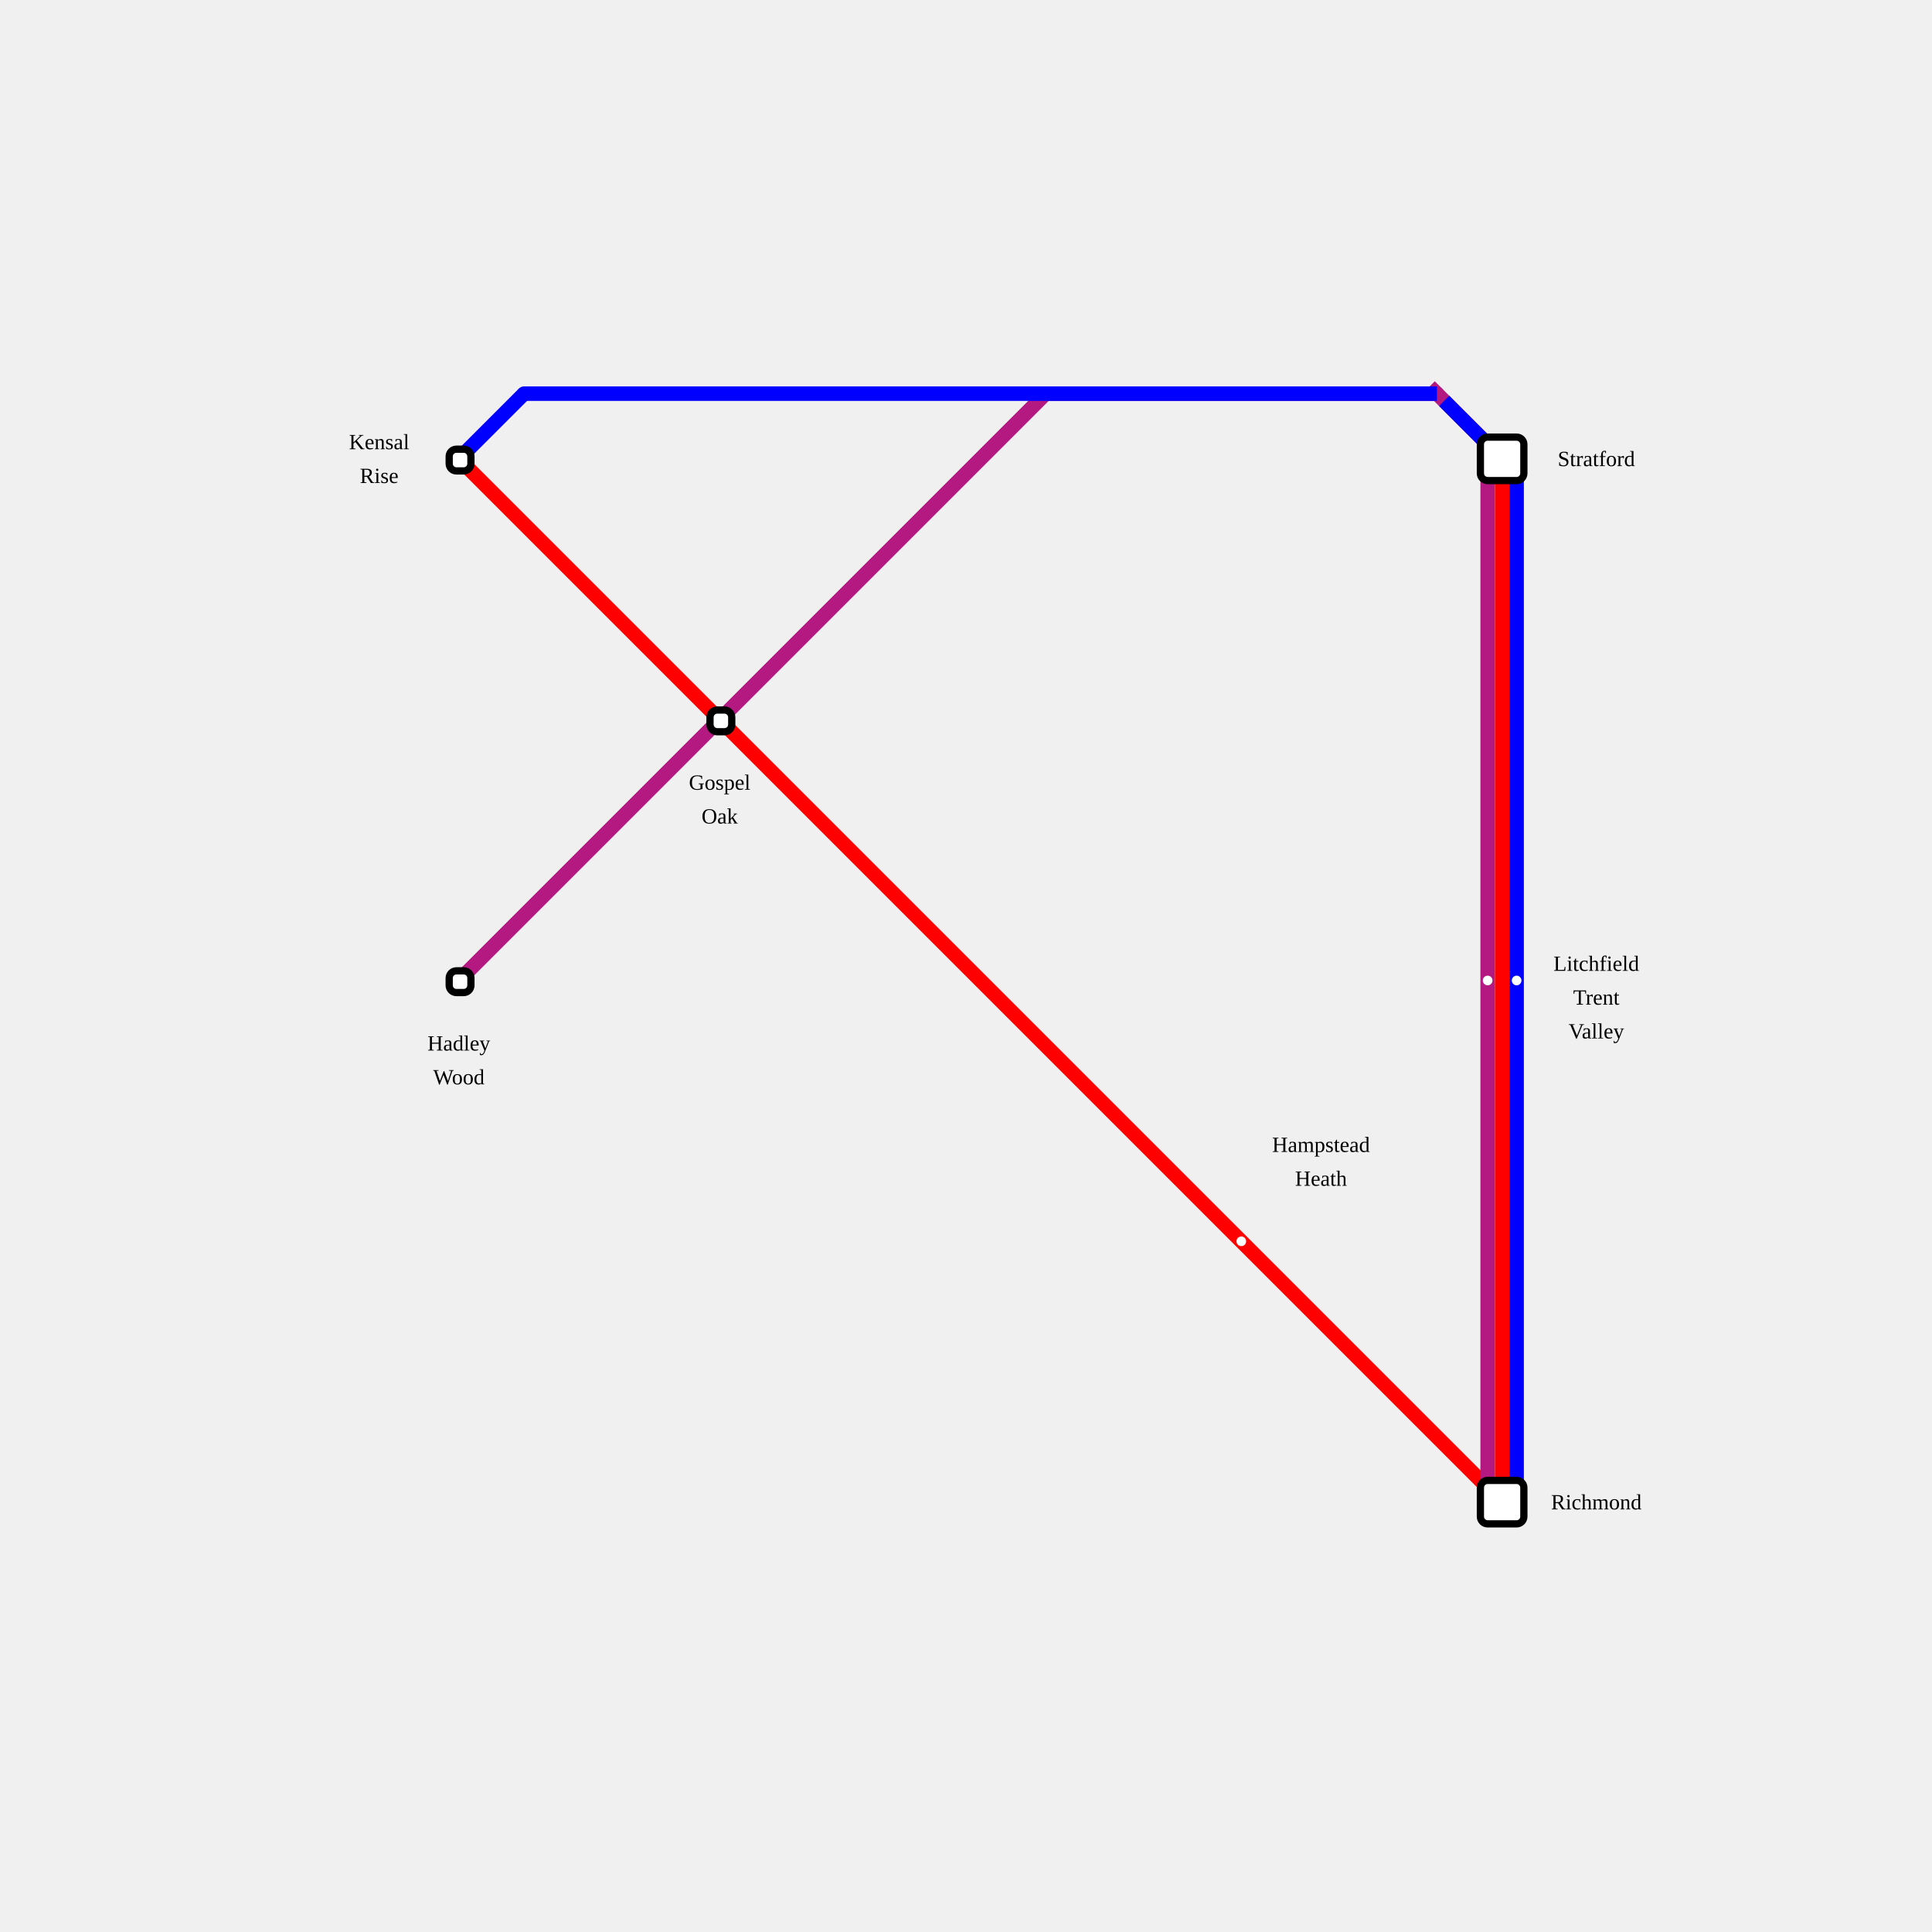
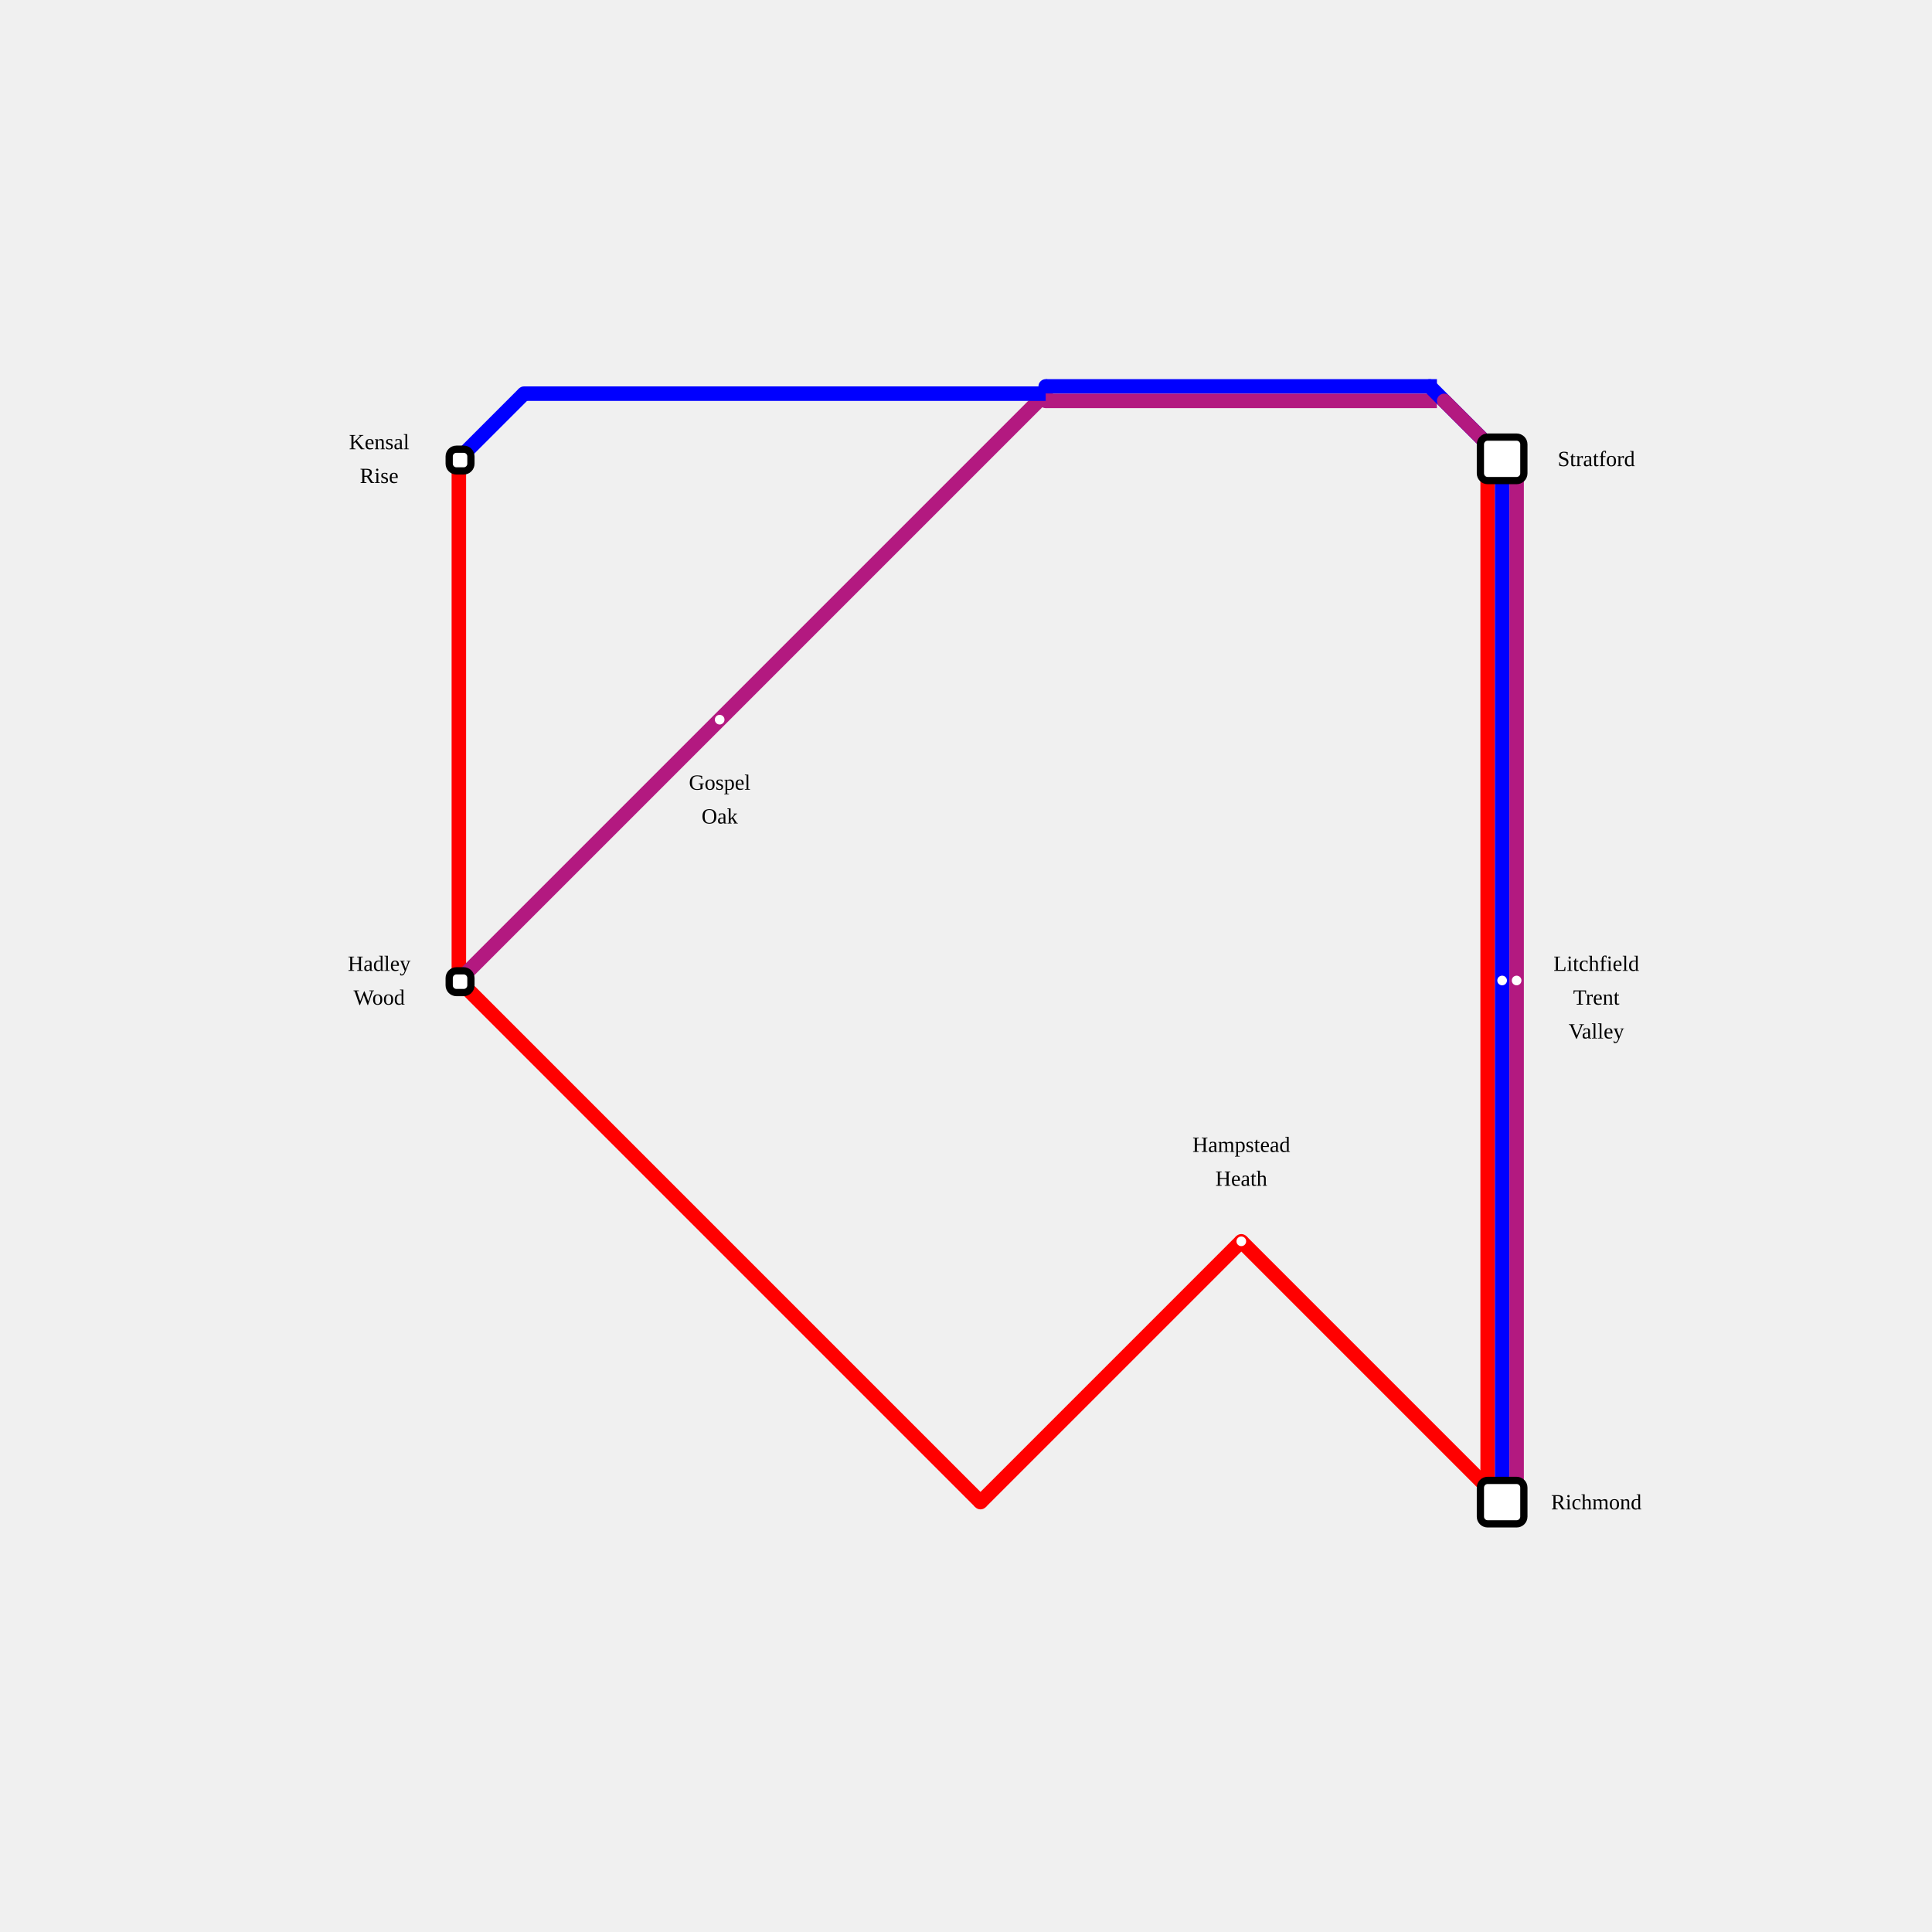
<svg xmlns="http://www.w3.org/2000/svg" width="800" height="800">
+   <polyline points="190,190 190,406" style="stroke: #ff0000; stroke-width: 6px" />
+   <circle cx="190" cy="406" r="3" style="fill: #ff0000" />
+   <polyline points="190,406 406,622" style="stroke: #ff0000; stroke-width: 6px" />
+   <circle cx="406" cy="622" r="3" style="fill: #ff0000" />
+   <polyline points="406,622 514,514" style="stroke: #ff0000; stroke-width: 6px" />
+   <circle cx="514" cy="514" r="3" style="fill: #ff0000" />
+   <polyline points="514,514 622,622" style="stroke: #ff0000; stroke-width: 6px" />
+   <circle cx="622" cy="622" r="3" style="fill: #ff0000" />
+   <polyline points="217,163 190,190" style="stroke: #0000ff; stroke-width: 6px" />
+   <circle cx="190" cy="190" r="3" style="fill: #0000ff" />
  <polyline points="190,406 433,163" style="stroke: #b31980; stroke-width: 6px" />
  <circle cx="433" cy="163" r="3" style="fill: #b31980" />
-   <polyline points="433,163 595,163" style="stroke: #b31980; stroke-width: 6px" />
-   <circle cx="595" cy="163" r="3" style="fill: #b31980" />
-   <polyline points="622,622 190,190" style="stroke: #ff0000; stroke-width: 6px" />
-   <circle cx="190" cy="190" r="3" style="fill: #ff0000" />
-   <polyline points="616,190 616,622" style="stroke: #b31980; stroke-width: 6px" />
-   <circle cx="616" cy="622" r="3" style="fill: #b31980" />
-   <polyline points="622,190 622,622" style="stroke: #ff0000; stroke-width: 6px" />
-   <circle cx="622" cy="622" r="3" style="fill: #ff0000" />
-   <polyline points="628,190 628,622" style="stroke: #0000ff; stroke-width: 6px" />
-   <circle cx="628" cy="622" r="3" style="fill: #0000ff" />
-   <polyline points="592,160 619,187" style="stroke: #b31980; stroke-width: 6px" />
-   <circle cx="619" cy="187" r="3" style="fill: #b31980" />
-   <polyline points="598,166 625,193" style="stroke: #0000ff; stroke-width: 6px" />
-   <circle cx="625" cy="193" r="3" style="fill: #0000ff" />
-   <polyline points="595,163 217,163" style="stroke: #0000ff; stroke-width: 6px" />
+   <polyline points="595,160 433,160" style="stroke: #0000ff; stroke-width: 6px" />
+   <circle cx="433" cy="160" r="3" style="fill: #0000ff" />
+   <polyline points="595,166 433,166" style="stroke: #b31980; stroke-width: 6px" />
+   <circle cx="433" cy="166" r="3" style="fill: #b31980" />
+   <polyline points="433,163 217,163" style="stroke: #0000ff; stroke-width: 6px" />
  <circle cx="217" cy="163" r="3" style="fill: #0000ff" />
-   <polyline points="217,163 190,190" style="stroke: #0000ff; stroke-width: 6px" />
-   <circle cx="190" cy="190" r="3" style="fill: #0000ff" />
+   <polyline points="619,187 592,160" style="stroke: #0000ff; stroke-width: 6px" />
+   <circle cx="592" cy="160" r="3" style="fill: #0000ff" />
+   <polyline points="625,193 598,166" style="stroke: #b31980; stroke-width: 6px" />
+   <circle cx="598" cy="166" r="3" style="fill: #b31980" />
+   <polyline points="616,622 616,190" style="stroke: #ff0000; stroke-width: 6px" />
+   <circle cx="616" cy="190" r="3" style="fill: #ff0000" />
+   <polyline points="622,622 622,190" style="stroke: #0000ff; stroke-width: 6px" />
+   <circle cx="622" cy="190" r="3" style="fill: #0000ff" />
+   <polyline points="628,622 628,190" style="stroke: #b31980; stroke-width: 6px" />
+   <circle cx="628" cy="190" r="3" style="fill: #b31980" />
+   <circle cx="622" cy="406" r="2" style="fill: #ffffff" />
+   <circle cx="628" cy="406" r="2" style="fill: #ffffff" />
+   <text x="661" y="402" style="font-size: 9px; text-anchor: middle;">Litchfield</text>
+   <text x="661" y="416" style="font-size: 9px; text-anchor: middle;">Trent</text>
+   <text x="661" y="430" style="font-size: 9px; text-anchor: middle;">Valley</text>
+   <rect x="186" y="402" width="9" height="9" rx="3" ry="3" style="fill: #ffffff; stroke: #000000; stroke-width: 3px" />
+   <text x="157" y="402" style="font-size: 9px; text-anchor: middle;">Hadley</text>
+   <text x="157" y="416" style="font-size: 9px; text-anchor: middle;">Wood</text>
+   <rect x="186" y="186" width="9" height="9" rx="3" ry="3" style="fill: #ffffff; stroke: #000000; stroke-width: 3px" />
+   <text x="157" y="186" style="font-size: 9px; text-anchor: middle;">Kensal</text>
+   <text x="157" y="200" style="font-size: 9px; text-anchor: middle;">Rise</text>
+   <circle cx="298" cy="298" r="2" style="fill: #ffffff" />
+   <text x="298" y="327" style="font-size: 9px; text-anchor: middle;">Gospel</text>
+   <text x="298" y="341" style="font-size: 9px; text-anchor: middle;">Oak</text>
  <circle cx="514" cy="514" r="2" style="fill: #ffffff" />
-   <text x="547" y="477" style="font-size: 9px; text-anchor: middle;">Hampstead</text>
-   <text x="547" y="491" style="font-size: 9px; text-anchor: middle;">Heath</text>
+   <text x="514" y="477" style="font-size: 9px; text-anchor: middle;">Hampstead</text>
+   <text x="514" y="491" style="font-size: 9px; text-anchor: middle;">Heath</text>
  <rect x="613" y="613" width="18" height="18" rx="3" ry="3" style="fill: #ffffff; stroke: #000000; stroke-width: 3px" />
  <text x="661" y="625" style="font-size: 9px; text-anchor: middle;">Richmond</text>
  <rect x="613" y="181" width="18" height="18" rx="3" ry="3" style="fill: #ffffff; stroke: #000000; stroke-width: 3px" />
  <text x="661" y="193" style="font-size: 9px; text-anchor: middle;">Stratford</text>
-   <circle cx="628" cy="406" r="2" style="fill: #ffffff" />
-   <circle cx="616" cy="406" r="2" style="fill: #ffffff" />
-   <text x="661" y="402" style="font-size: 9px; text-anchor: middle;">Litchfield</text>
-   <text x="661" y="416" style="font-size: 9px; text-anchor: middle;">Trent</text>
-   <text x="661" y="430" style="font-size: 9px; text-anchor: middle;">Valley</text>
-   <rect x="186" y="402" width="9" height="9" rx="3" ry="3" style="fill: #ffffff; stroke: #000000; stroke-width: 3px" />
-   <text x="190" y="435" style="font-size: 9px; text-anchor: middle;">Hadley</text>
-   <text x="190" y="449" style="font-size: 9px; text-anchor: middle;">Wood</text>
-   <rect x="186" y="186" width="9" height="9" rx="3" ry="3" style="fill: #ffffff; stroke: #000000; stroke-width: 3px" />
-   <text x="157" y="186" style="font-size: 9px; text-anchor: middle;">Kensal</text>
-   <text x="157" y="200" style="font-size: 9px; text-anchor: middle;">Rise</text>
-   <rect x="294" y="294" width="9" height="9" rx="3" ry="3" style="fill: #ffffff; stroke: #000000; stroke-width: 3px" />
-   <text x="298" y="327" style="font-size: 9px; text-anchor: middle;">Gospel</text>
-   <text x="298" y="341" style="font-size: 9px; text-anchor: middle;">Oak</text>
</svg>
